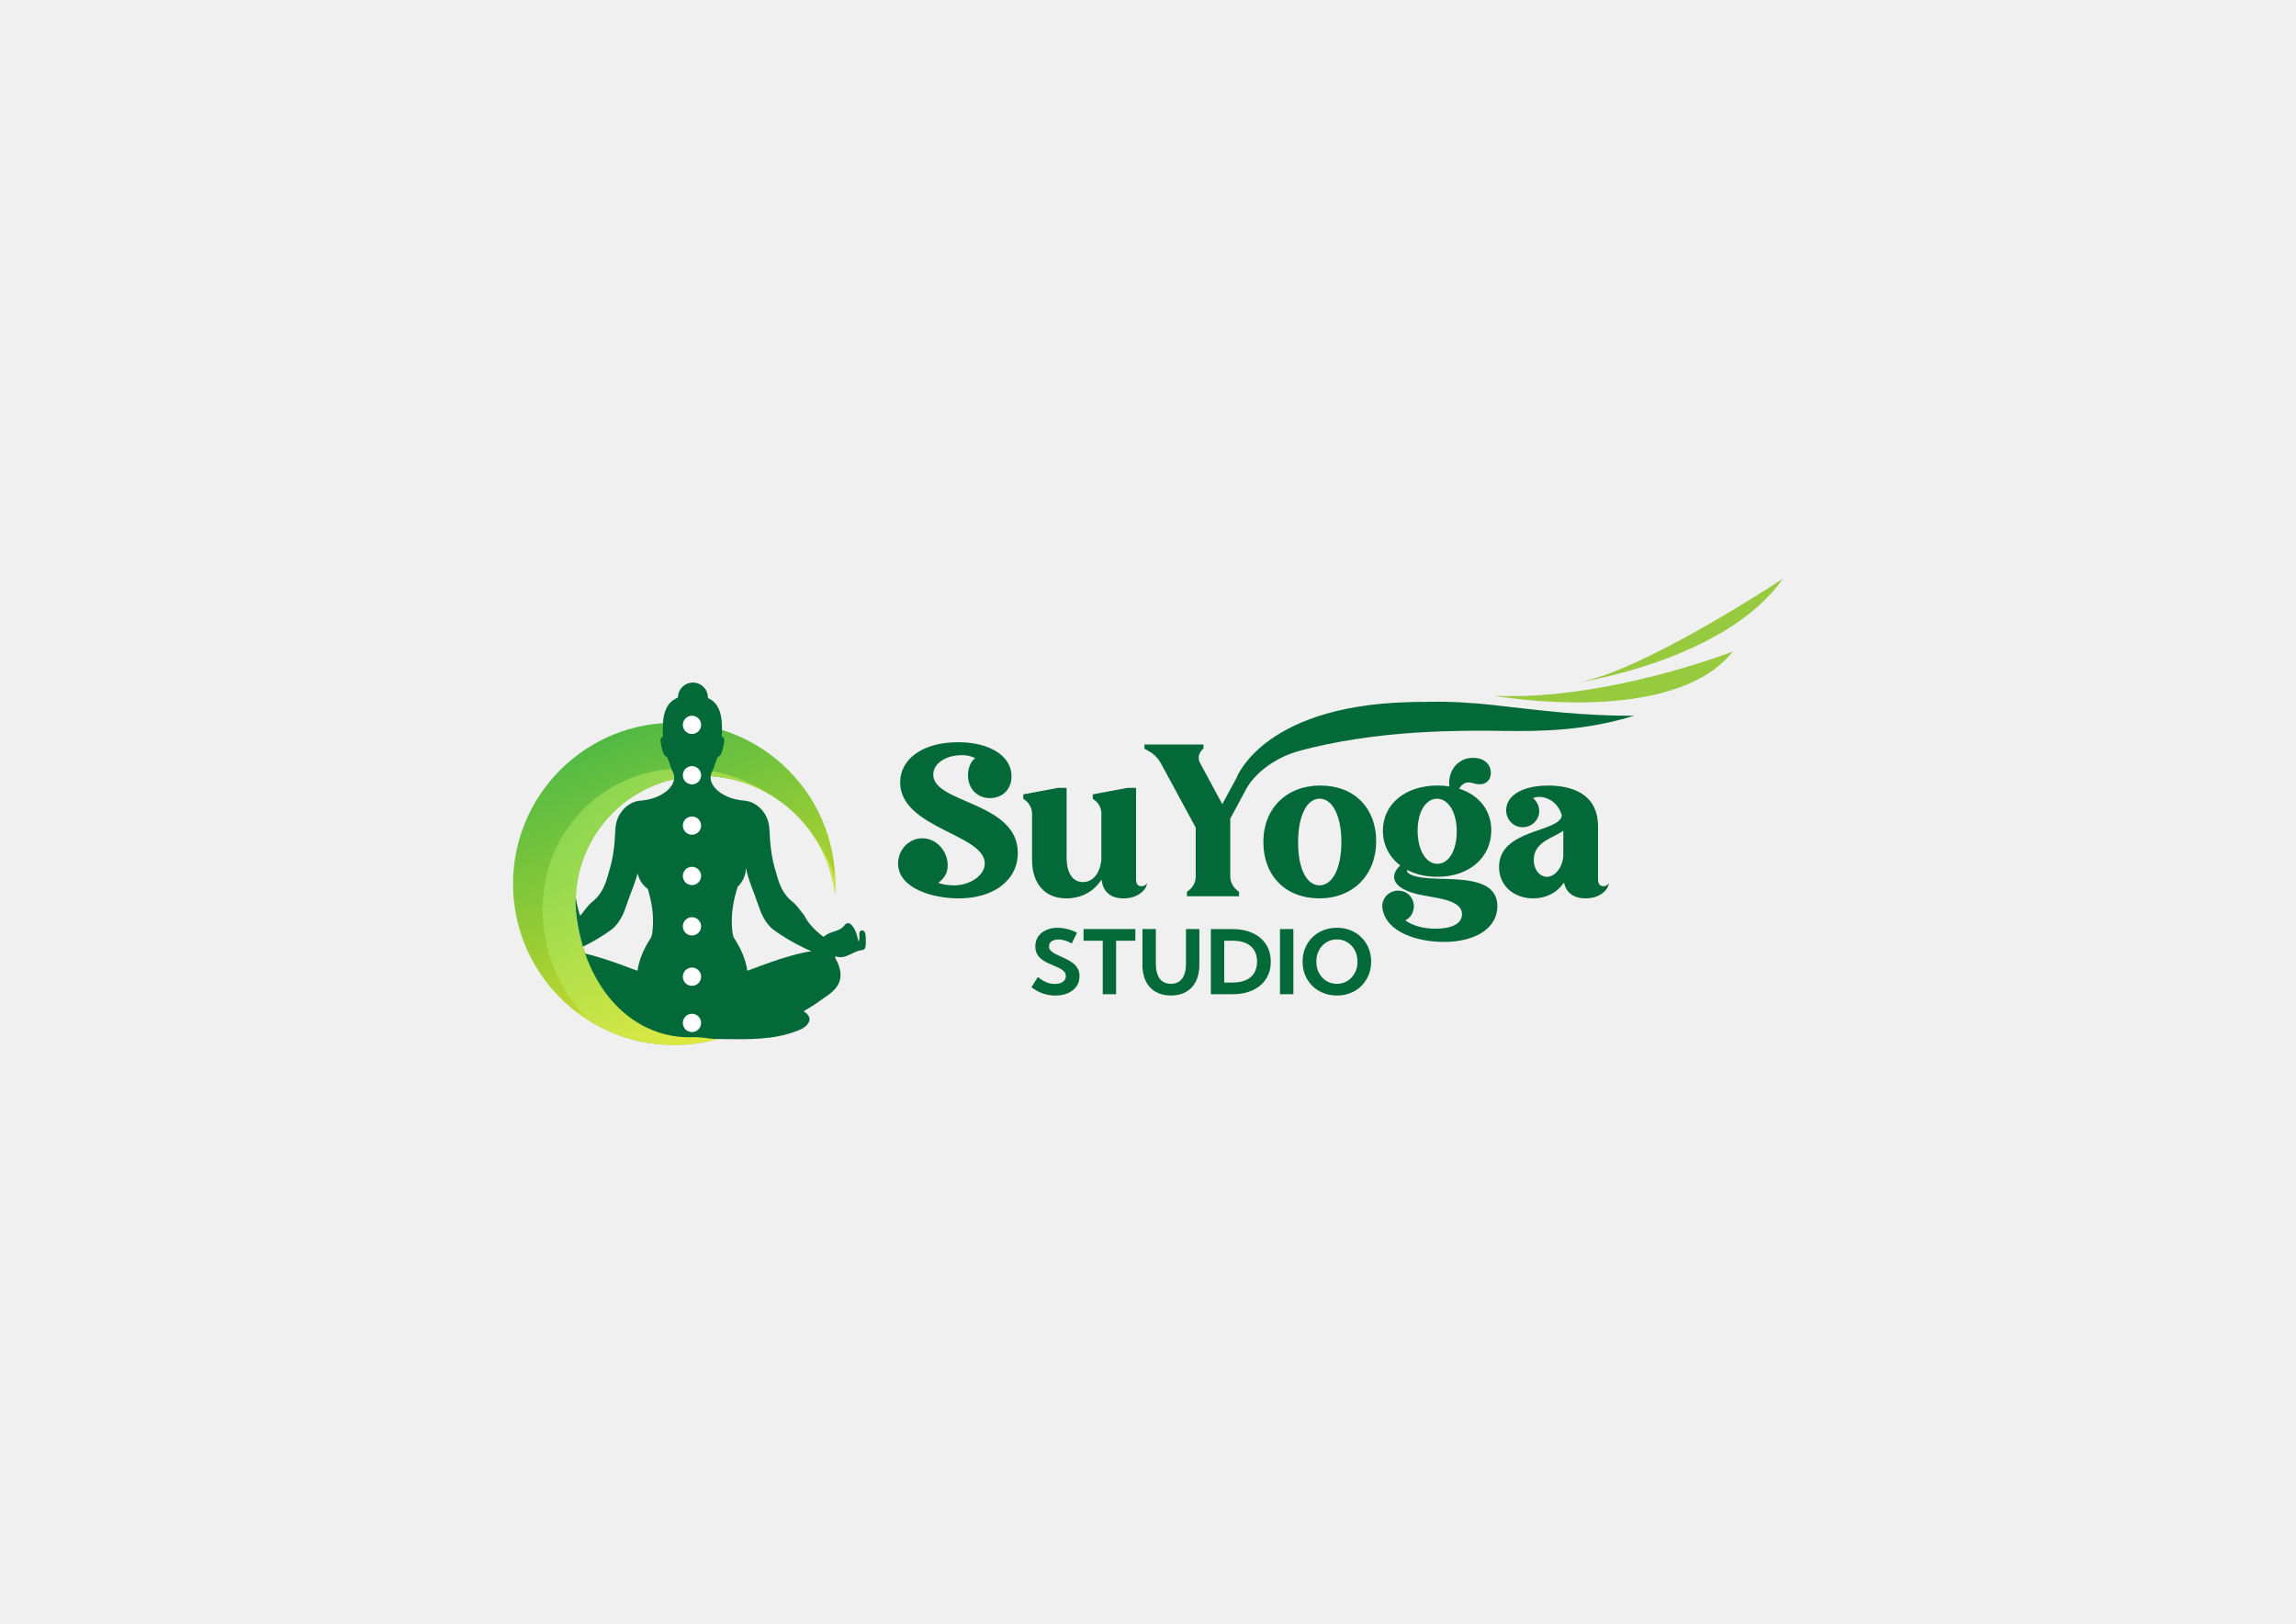
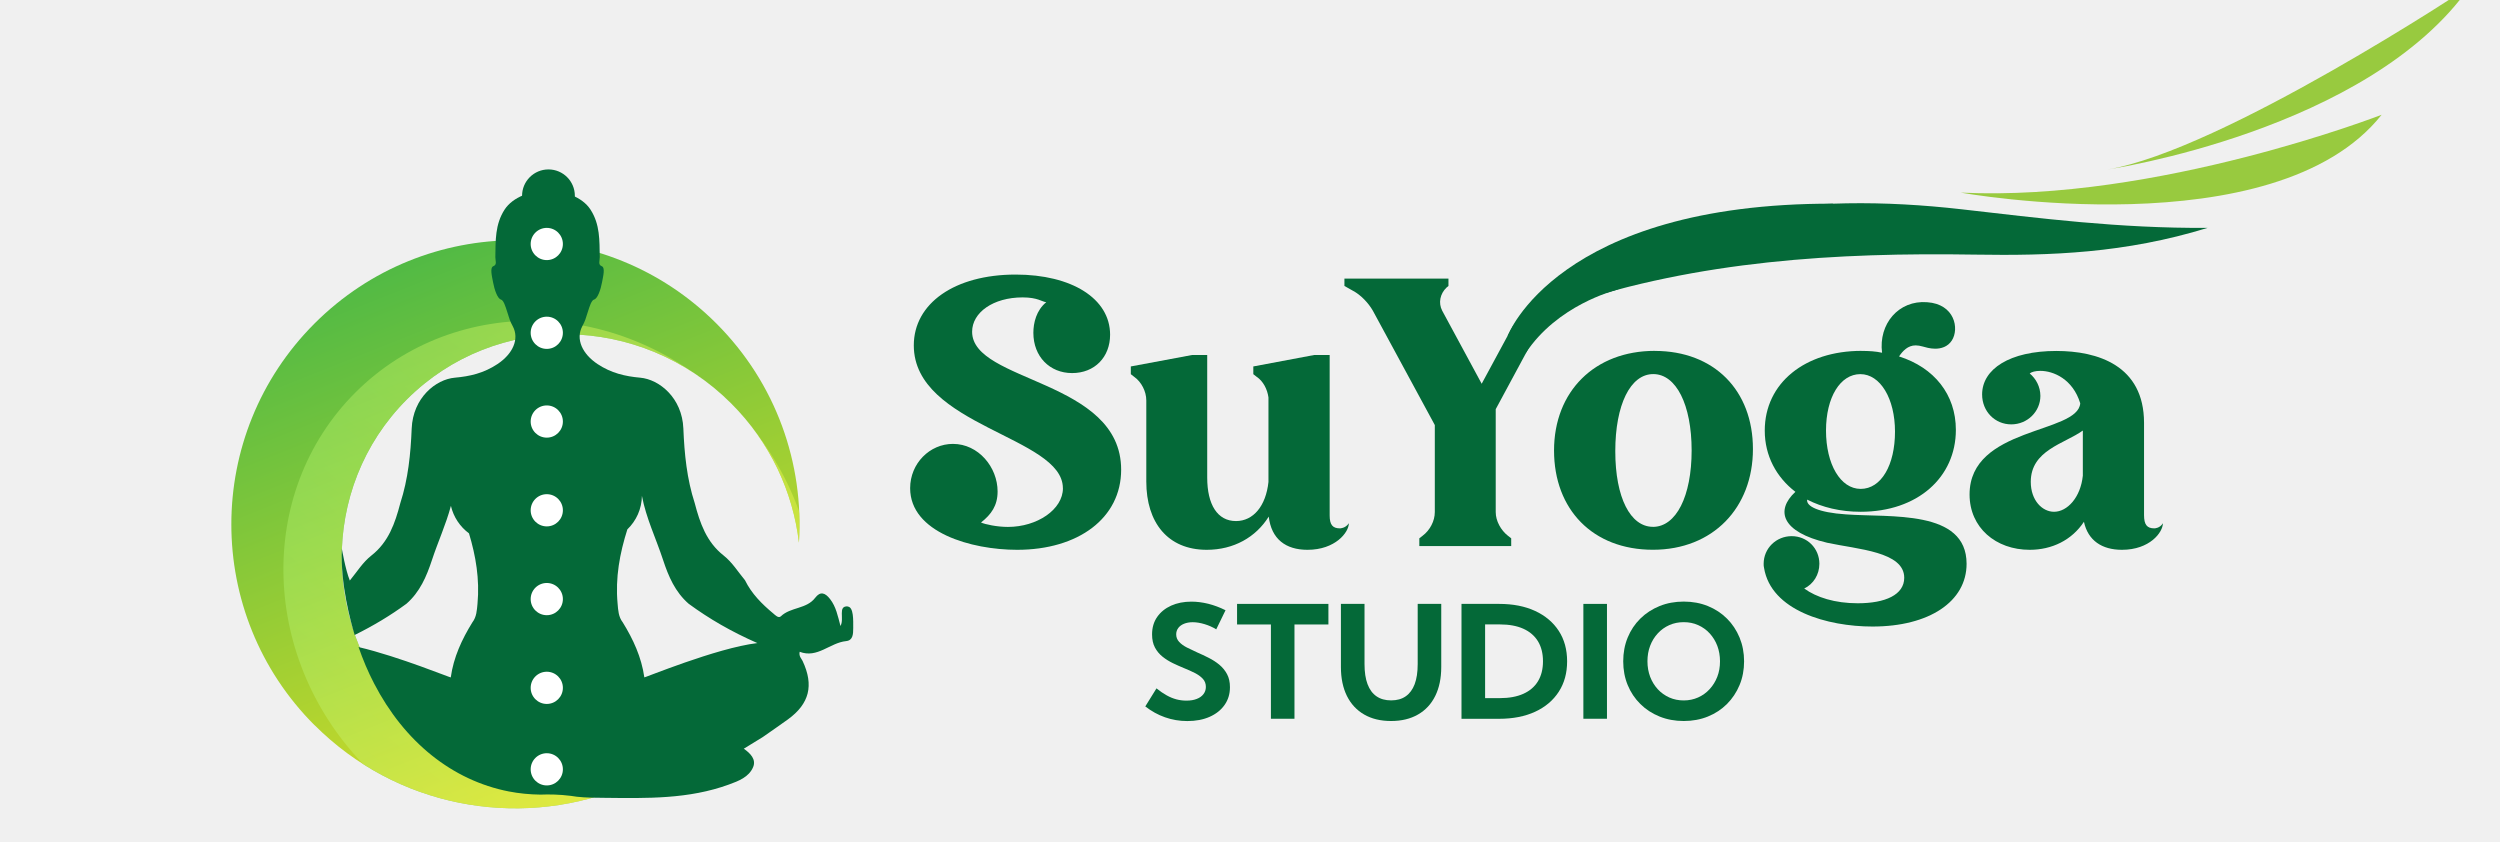
- <svg xmlns="http://www.w3.org/2000/svg" xmlns:xlink="http://www.w3.org/1999/xlink" viewBox="0 0 841.89 595.28">
+ <svg xmlns="http://www.w3.org/2000/svg" xmlns:xlink="http://www.w3.org/1999/xlink" viewBox="140 215 520 175">
  <defs>
    <style>
      .cls-1 {
        fill: #fff;
      }

      .cls-2 {
        fill-rule: evenodd;
      }

      .cls-2, .cls-3 {
        fill: #046938;
      }

      .cls-4 {
        isolation: isolate;
      }

      .cls-5 {
        fill: #98ca3f;
      }

      .cls-6 {
        fill: url(#linear-gradient-2);
        mix-blend-mode: screen;
        opacity: .44;
      }

      .cls-7 {
        fill: url(#linear-gradient);
      }

      .cls-8 {
        clip-path: url(#clippath);
      }
    </style>
    <linearGradient id="linear-gradient" x1="-1038.53" y1="514.97" x2="-913.6" y2="568.7" gradientTransform="translate(-830.9 4.94) rotate(-135)" gradientUnits="userSpaceOnUse">
      <stop offset="0" stop-color="#d7de27" />
      <stop offset="1" stop-color="#38b34a" />
    </linearGradient>
    <clipPath id="clippath">
      <path class="cls-7" d="M205.43,365.83c17.05,17.05,41.92,21.5,63.06,13.36-15,2.72-31.22-1.85-43.01-13.64-18.87-18.87-19.25-49.08-.85-67.47,18.4-18.4,48.61-18.02,67.47.85,8.15,8.15,12.85,18.43,14.08,28.95,1.05-16.37-4.67-33.09-17.18-45.6-23.08-23.08-60.49-23.08-83.57,0-23.08,23.08-23.08,60.49,0,83.57Z" />
    </clipPath>
    <linearGradient id="linear-gradient-2" x1="-996.43" y1="594.28" x2="-1006.99" y2="480.58" gradientTransform="translate(-278.24 -665.13) rotate(-90)" xlink:href="#linear-gradient" />
  </defs>
  <g class="cls-4">
    <g id="Layer_1" data-name="Layer 1">
      <g>
        <g>
          <g>
            <path class="cls-7" d="M205.43,365.83c17.05,17.05,41.92,21.5,63.06,13.36-15,2.72-31.22-1.85-43.01-13.64-18.87-18.87-19.25-49.08-.85-67.47,18.4-18.4,48.61-18.02,67.47.85,8.15,8.15,12.85,18.43,14.08,28.95,1.05-16.37-4.67-33.09-17.18-45.6-23.08-23.08-60.49-23.08-83.57,0-23.08,23.08-23.08,60.49,0,83.57Z" />
            <g class="cls-8">
              <ellipse class="cls-6" cx="254.27" cy="337.03" rx="53.5" ry="57.09" transform="translate(-163.84 278.51) rotate(-45)" />
            </g>
          </g>
          <circle class="cls-3" cx="254.08" cy="255.73" r="5.49" />
          <path class="cls-2" d="M316.33,341.13c-2.13-.13-.65,2.53-1.51,4.08-.56-2.1-.92-4-2.16-5.6-1.05-1.36-2.05-1.65-3.1-.27-1.81,2.38-5.11,1.9-7.14,3.85-.49.47-1.14-.22-1.58-.59-2.36-1.96-4.51-4.11-5.88-6.91-1.45-1.74-2.65-3.73-4.44-5.14-3.57-2.8-4.93-6.75-6.01-10.88-1.64-5.04-2.16-10.27-2.37-15.52-.25-6.43-5.03-10.23-8.96-10.59-3.16-.28-6.05-.96-8.88-2.83-3.16-2.1-4.62-5.19-3.18-7.88.62-1.16.67-1.46,1.17-3.04.35-1.1.73-2.36,1.29-2.51.74-.2,1.37-2.1,1.64-3.57.25-1.34.7-3.08-.07-3.37-.81-.3-.39-1.18-.4-1.87-.06-3.43.08-6.83-1.95-9.93-1.69-2.58-5.42-3.91-8.91-3.9-3.49-.01-7.21,1.32-8.91,3.9-2.03,3.1-1.89,6.5-1.95,9.93-.01.69.41,1.57-.4,1.87-.77.29-.32,2.02-.07,3.37.27,1.47.9,3.37,1.63,3.57.56.16.94,1.41,1.29,2.51.5,1.58.55,1.88,1.17,3.04,1.44,2.69-.01,5.78-3.18,7.88-2.83,1.88-5.72,2.55-8.88,2.83-3.93.35-8.7,4.16-8.96,10.59-.21,5.24-.73,10.47-2.37,15.52-1.08,4.13-2.44,8.09-6.01,10.88-1.8,1.41-3,3.4-4.44,5.14-.01.02-.03.05-.04.08-.92-2.24-1.66-6.62-1.66-6.62-.34,7.42,1.88,15.31,2.66,17.93,3.94-1.95,7.46-4.07,10.76-6.49,2.81-2.45,4.18-5.66,5.33-9.14,1.24-3.77,2.91-7.39,3.93-11.23.54,2.33,1.9,4.34,3.76,5.72,1.42,4.71,2.24,9.53,1.77,14.63-.13,1.38-.19,2.74-1.07,3.89-2.19,3.54-3.91,7.26-4.49,11.43.29.25-10.64-4.29-19.18-6.3.9,2.61,1.97,5.14,3.22,7.55,6.31,12.19,16.26,20.17,28.02,22.48,2.16.42,4.37.63,6.58.66,1.78-.07,3.97-.04,6.34.26.25.04.51.08.76.11.16.02.32.04.48.07h0c1.91.22,3.93.21,5.82.23,8.71.1,17.45.29,25.82-2.77,2.01-.73,4.16-1.55,5.03-3.62.67-1.59-.54-2.85-1.94-3.83,1.36-.83,2.65-1.62,3.93-2.41,1.75-1.23,3.51-2.43,5.24-3.68,4.49-3.26,5.44-7.1,3.06-12.16-.25-.53-.81-.95-.61-1.91,3.69,1.43,6.28-1.88,9.66-2.22,1.46-.14,1.47-1.52,1.48-2.7,0-1.67.11-4.41-1.16-4.49ZM274.02,355.88c-.59-4.16-2.3-7.89-4.49-11.43-.89-1.15-.95-2.51-1.07-3.89-.5-5.39.45-10.48,2.03-15.45,1.84-1.77,2.99-4.23,3.03-6.97.87,4.62,2.93,8.86,4.39,13.3,1.14,3.47,2.52,6.69,5.33,9.14,4.27,3.13,8.83,5.78,14.29,8.18-8.53,1.01-23.85,7.41-23.51,7.12Z" />
          <circle class="cls-1" cx="253.73" cy="265.75" r="3.35" />
          <circle class="cls-1" cx="253.73" cy="302.68" r="3.35" />
          <circle class="cls-1" cx="253.73" cy="284.22" r="3.35" />
          <circle class="cls-1" cx="253.73" cy="321.14" r="3.35" />
          <circle class="cls-1" cx="253.73" cy="358.07" r="3.35" />
          <circle class="cls-1" cx="253.73" cy="375.02" r="3.35" />
          <circle class="cls-1" cx="253.73" cy="339.61" r="3.35" />
        </g>
        <g>
          <g>
            <path class="cls-3" d="M378.23,361.92l2.32-3.74c.73.59,1.44,1.08,2.13,1.46.68.38,1.36.65,2.03.83.67.17,1.35.26,2.05.26.83,0,1.54-.11,2.15-.35.61-.23,1.08-.57,1.41-1,.33-.43.5-.94.5-1.51,0-.67-.21-1.23-.64-1.69-.43-.46-.98-.86-1.66-1.2-.68-.35-1.43-.68-2.22-1-.78-.32-1.56-.67-2.34-1.04-.78-.38-1.5-.83-2.15-1.35-.65-.52-1.18-1.15-1.58-1.9-.4-.75-.6-1.66-.6-2.73,0-1.4.35-2.61,1.06-3.63.71-1.02,1.68-1.8,2.91-2.36,1.23-.55,2.64-.83,4.22-.83,1.12,0,2.28.15,3.48.44,1.2.3,2.41.75,3.61,1.35l-1.93,3.97c-.76-.46-1.57-.82-2.44-1.08-.87-.26-1.69-.4-2.45-.4-.69,0-1.29.11-1.81.32-.52.21-.92.51-1.2.88s-.43.82-.43,1.33c0,.61.21,1.13.62,1.57.41.44.95.83,1.62,1.17.67.34,1.38.68,2.14,1.02.79.34,1.58.71,2.38,1.12.8.4,1.54.88,2.2,1.42.66.55,1.2,1.2,1.61,1.96.41.76.61,1.67.61,2.73,0,1.4-.37,2.63-1.12,3.69-.74,1.06-1.78,1.88-3.11,2.47-1.33.59-2.87.88-4.63.88-1.62,0-3.16-.26-4.64-.78s-2.85-1.28-4.13-2.28Z" />
            <path class="cls-3" d="M409.26,364.5h-4.91v-19.61h-7.04v-4.28h19v4.28h-7.06v19.61Z" />
            <path class="cls-3" d="M439.78,340.6v13.14c0,2.34-.42,4.34-1.25,6.02-.83,1.68-2.03,2.97-3.59,3.86-1.56.9-3.42,1.35-5.6,1.35s-4.03-.45-5.59-1.35c-1.56-.9-2.76-2.19-3.59-3.86-.83-1.68-1.25-3.68-1.25-6.02v-13.14h4.91v12.54c0,1.67.21,3.06.63,4.17s1.04,1.96,1.86,2.52c.82.57,1.83.85,3.04.85s2.23-.28,3.04-.85c.82-.57,1.44-1.41,1.86-2.52.42-1.12.63-2.5.63-4.17v-12.54h4.91Z" />
            <path class="cls-3" d="M443.99,364.5v-23.89h7.82c2.89,0,5.39.49,7.5,1.47,2.11.98,3.75,2.36,4.91,4.14,1.16,1.78,1.74,3.9,1.74,6.34s-.58,4.54-1.74,6.33c-1.16,1.79-2.79,3.17-4.91,4.15-2.11.98-4.62,1.47-7.5,1.47h-7.82ZM448.9,360.21h3.09c1.91,0,3.53-.3,4.87-.9,1.33-.6,2.35-1.47,3.04-2.61.69-1.14,1.04-2.52,1.04-4.15s-.35-3.02-1.04-4.16c-.7-1.14-1.71-2.01-3.04-2.61-1.33-.6-2.96-.9-4.87-.9h-3.09v15.33Z" />
            <path class="cls-3" d="M474.25,364.5h-4.91v-23.89h4.91v23.89Z" />
            <path class="cls-3" d="M490.22,364.97c-1.82,0-3.49-.31-5.03-.93-1.54-.62-2.87-1.49-4-2.61-1.13-1.12-2.01-2.43-2.63-3.94-.62-1.51-.93-3.15-.93-4.94s.31-3.43.93-4.94c.62-1.51,1.5-2.83,2.63-3.94,1.13-1.12,2.46-1.98,4-2.61,1.53-.62,3.21-.93,5.03-.93s3.49.31,5.02.93c1.53.62,2.85,1.49,3.97,2.61,1.12,1.11,1.99,2.43,2.62,3.94.62,1.51.94,3.16.94,4.94s-.31,3.43-.94,4.94c-.63,1.51-1.5,2.82-2.62,3.94-1.12,1.12-2.44,1.99-3.97,2.61-1.53.62-3.2.93-5.02.93ZM490.22,360.69c1.07,0,2.07-.21,2.99-.62.92-.41,1.72-.99,2.4-1.73.68-.74,1.21-1.6,1.59-2.58.38-.98.56-2.05.56-3.21s-.19-2.23-.56-3.22c-.38-.99-.91-1.85-1.59-2.59-.68-.74-1.48-1.31-2.4-1.72-.92-.41-1.91-.61-2.99-.61s-2.08.2-3,.61c-.92.41-1.72.98-2.4,1.72-.68.74-1.22,1.6-1.59,2.59-.38.99-.56,2.06-.56,3.22s.19,2.23.56,3.22c.38.99.91,1.85,1.59,2.59.68.74,1.49,1.31,2.4,1.72.92.41,1.92.61,3,.61Z" />
          </g>
          <path class="cls-3" d="M361.08,316.54c0-10.75-31.01-12.89-31.01-29.7,0-8.75,8.52-14.73,21.18-14.73,11.66,0,19.65,4.99,19.65,12.51,0,4.68-3.23,7.98-7.9,7.98s-8.06-3.45-8.06-8.37c0-2.07.61-4.68,2.68-6.37-.85-.08-1.77-1-4.91-1-6.14,0-10.51,3.15-10.51,7.14,0,10.59,31,9.9,31,28.7,0,10.06-8.9,16.66-21.64,16.66-9.52,0-22.25-3.61-22.25-12.82,0-5.14,4.07-9.21,8.9-9.21,5.3,0,9.29,4.84,9.29,9.9,0,2.92-1.3,4.76-3.45,6.45.84.38,3.3.92,5.6.92,6.06,0,11.44-3.61,11.44-8.06Z" />
          <path class="cls-3" d="M418.72,324.9s1.15,0,1.84-1.07c0,1.92-2.84,5.53-8.6,5.53-4.53,0-7.52-2.23-8.06-6.91-2.68,4.3-7.29,6.91-12.89,6.91-8.13,0-12.58-5.68-12.58-14.2v-16.88c0-1.84-1-3.84-2.53-4.91l-.69-.54v-1.61l12.74-2.38h3.15v25.48c0,5.68,2.15,9.06,5.99,9.06,3.61,0,6.22-3.15,6.75-8.13v-17.58c-.23-1.69-1.08-3.38-2.46-4.3l-.69-.54v-1.61l12.66-2.38h3.22v33.38c0,1.92.61,2.68,2.15,2.68Z" />
          <path class="cls-3" d="M484.19,287.99c12.36,0,20.42,8.21,20.42,20.41s-8.29,20.95-20.8,20.95-20.57-8.37-20.57-20.65,8.44-20.72,20.95-20.72ZM483.8,324.59c4.84,0,8.06-6.37,8.06-15.89s-3.22-15.89-7.98-15.89-7.9,6.37-7.9,16.04,3.15,15.73,7.83,15.73Z" />
          <path class="cls-3" d="M527.17,287.99c1.54,0,2.99.08,4.3.38-.77-5.99,3.45-10.97,9.36-10.51,5.76.38,6.75,5.53,5.14,7.98-.85,1.3-2.23,1.69-3.45,1.69-1.08,0-2.07-.31-2.61-.46-.54-.15-1-.23-1.46-.23-1.61,0-2.68,1.15-3.45,2.3,7.29,2.3,11.82,7.9,11.82,15.27,0,9.82-7.9,17.04-19.8,17.04-4.22,0-7.98-.92-11.13-2.53-.23,1.38,2.3,2.68,8.06,3.07,9.21.69,25.1-1.08,25.1,10.28,0,7.83-7.75,13.05-19.57,13.05-9.36,0-21.1-3.3-22.56-12.2-.08-.31-.08-.54-.08-.85,0-3.22,2.61-5.75,5.83-5.75s5.76,2.53,5.76,5.75c0,2.23-1.23,4.22-3.15,5.14,2.53,1.84,6.37,3.07,11.13,3.07,5.75,0,9.67-1.77,9.67-5.3,0-5.45-9.67-5.91-16.04-7.29-9.44-2.22-10.82-6.68-6.6-10.59-3.99-3.07-6.37-7.52-6.37-12.74,0-9.9,8.37-16.58,20.11-16.58ZM527.02,316.69c4.3,0,7.14-4.99,7.14-11.9s-3.07-11.97-7.21-11.97-7.14,4.76-7.14,11.74,2.99,12.13,7.21,12.13Z" />
          <path class="cls-3" d="M585.96,302.95v19.19c0,1.99.61,2.76,2.15,2.76,0,0,1.15,0,1.77-1.07,0,1.92-2.76,5.53-8.52,5.53-4.14,0-7.06-1.92-7.9-5.83-2.53,3.84-6.68,5.83-11.28,5.83-7.06,0-12.51-4.61-12.51-11.51,0-14.12,22.49-12.59,23.02-18.96-1.54-5.06-5.6-6.75-8.29-6.75-1.07,0-1.84.23-2.22.54,1.3,1.08,2.22,2.76,2.22,4.68,0,3.22-2.68,5.91-6.06,5.91s-6.06-2.68-6.06-6.22c0-5.29,5.75-9.05,15.42-9.05,8.6,0,18.26,2.99,18.26,14.97ZM573.22,304.56c-3.84,2.76-10.82,4.07-10.82,10.67,0,3.84,2.38,6.22,4.84,6.22,2.76,0,5.53-2.99,5.99-7.52v-9.36Z" />
          <g>
            <path class="cls-3" d="M462.16,279.62c.17-.29.39-.59.61-.88-3.31,1.69-8.07,4.11-8.07,4.11l-.02-.03-6.49,12-8.21-15.19c-.84-1.61-.46-3.53.92-4.84l.38-.31v-1.53h-21.64v1.53l1.77,1c1.61.84,3.22,2.53,4.14,4.14l12.89,23.79v18.11c0,1.84-1,3.76-2.53,4.91l-.69.54v1.61h19.11v-1.61l-.69-.54c-1.46-1.15-2.53-3.07-2.53-4.91v-21.41l11.05-20.49Z" />
            <polygon class="cls-3" points="468.19 274.62 468.45 274.48 468.45 274.33 468.19 274.62" />
          </g>
          <path class="cls-3" d="M454.63,282.86c13.7-13.7,28.95-19.9,45.6-23.14,15.84-3.08,31.84-3,47.77-1.19,16.33,1.86,32.62,3.98,51.18,3.87-17.12,5.28-32.7,5.82-48.37,5.56-28.88-.47-57.49,1.28-85.16,10.51-3.02,1.01-5.94,2.35-11.01,4.38Z" />
          <path class="cls-3" d="M453.6,284.85s10.26-27.59,67.73-27.49l-45.44,18.06s-11.99,3-18.59,13.09l-3.7-3.66Z" />
          <path class="cls-5" d="M547.82,255.06s65.37,11.79,87.56-16.19c0,0-46.78,18.19-87.56,16.19Z" />
          <path class="cls-5" d="M578.34,250.26s54.37-8,75.43-38.12c0,0-51.44,34.12-75.43,38.12Z" />
        </g>
      </g>
    </g>
  </g>
</svg>
